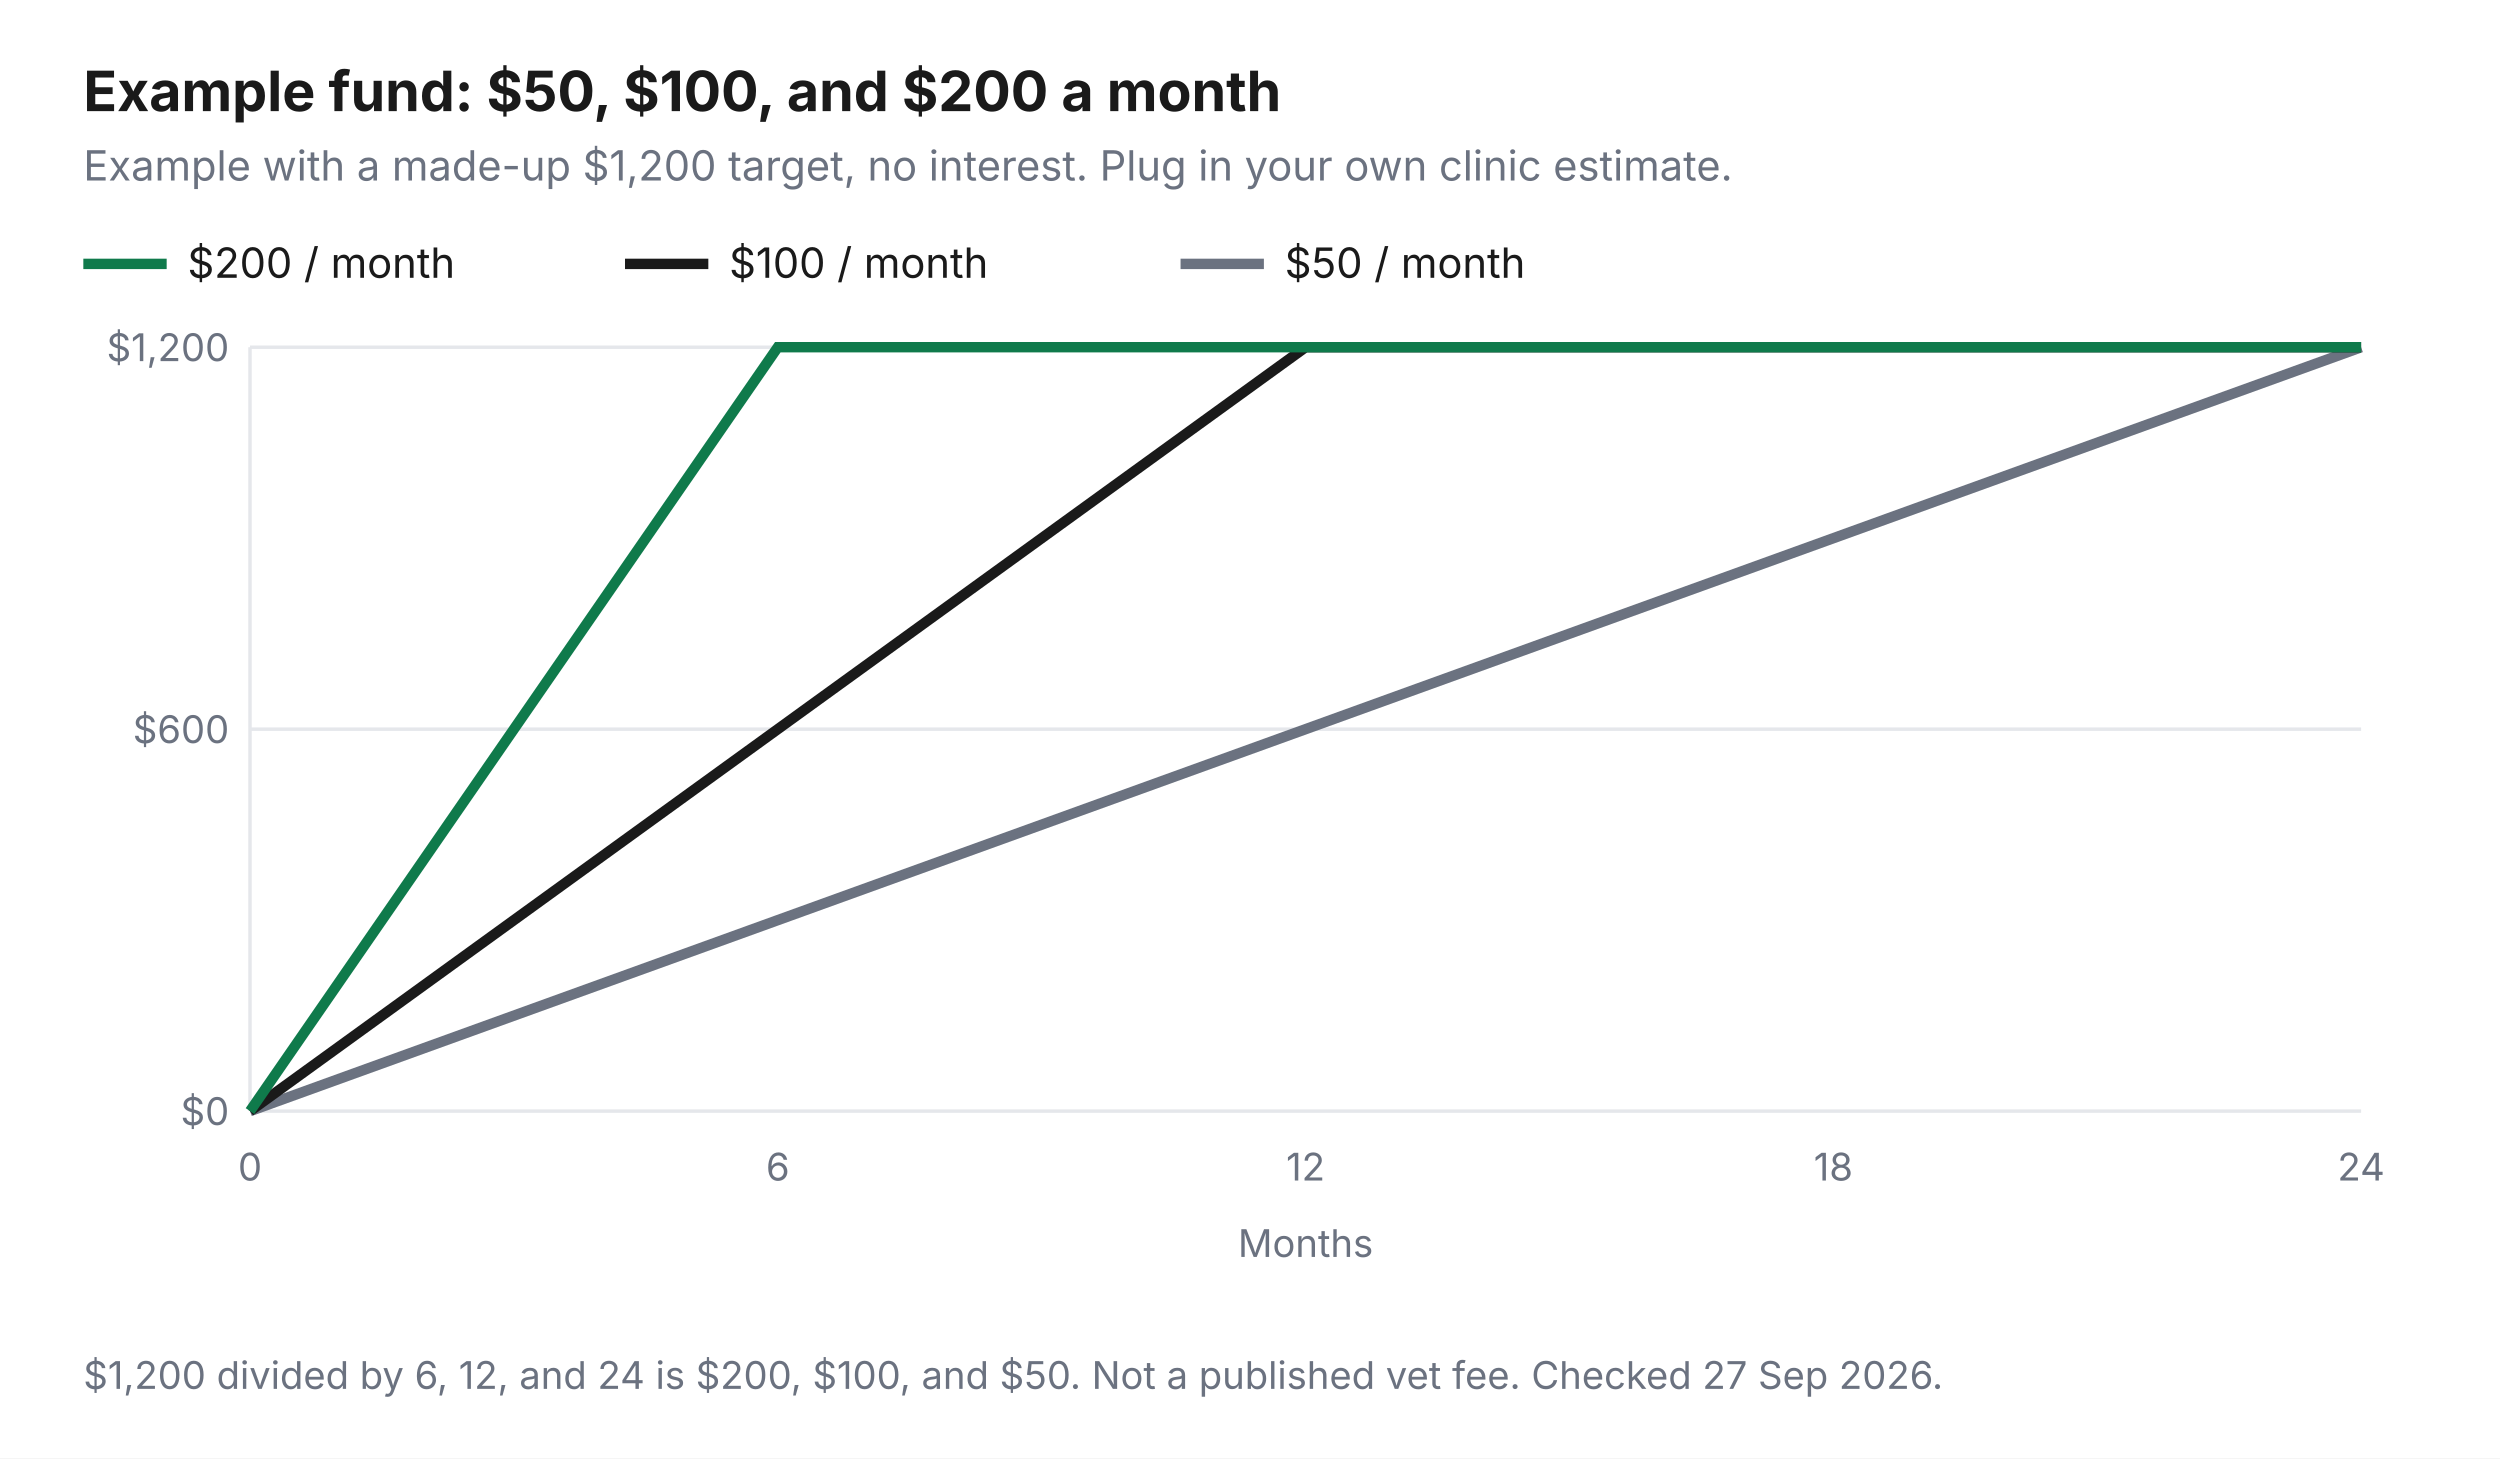
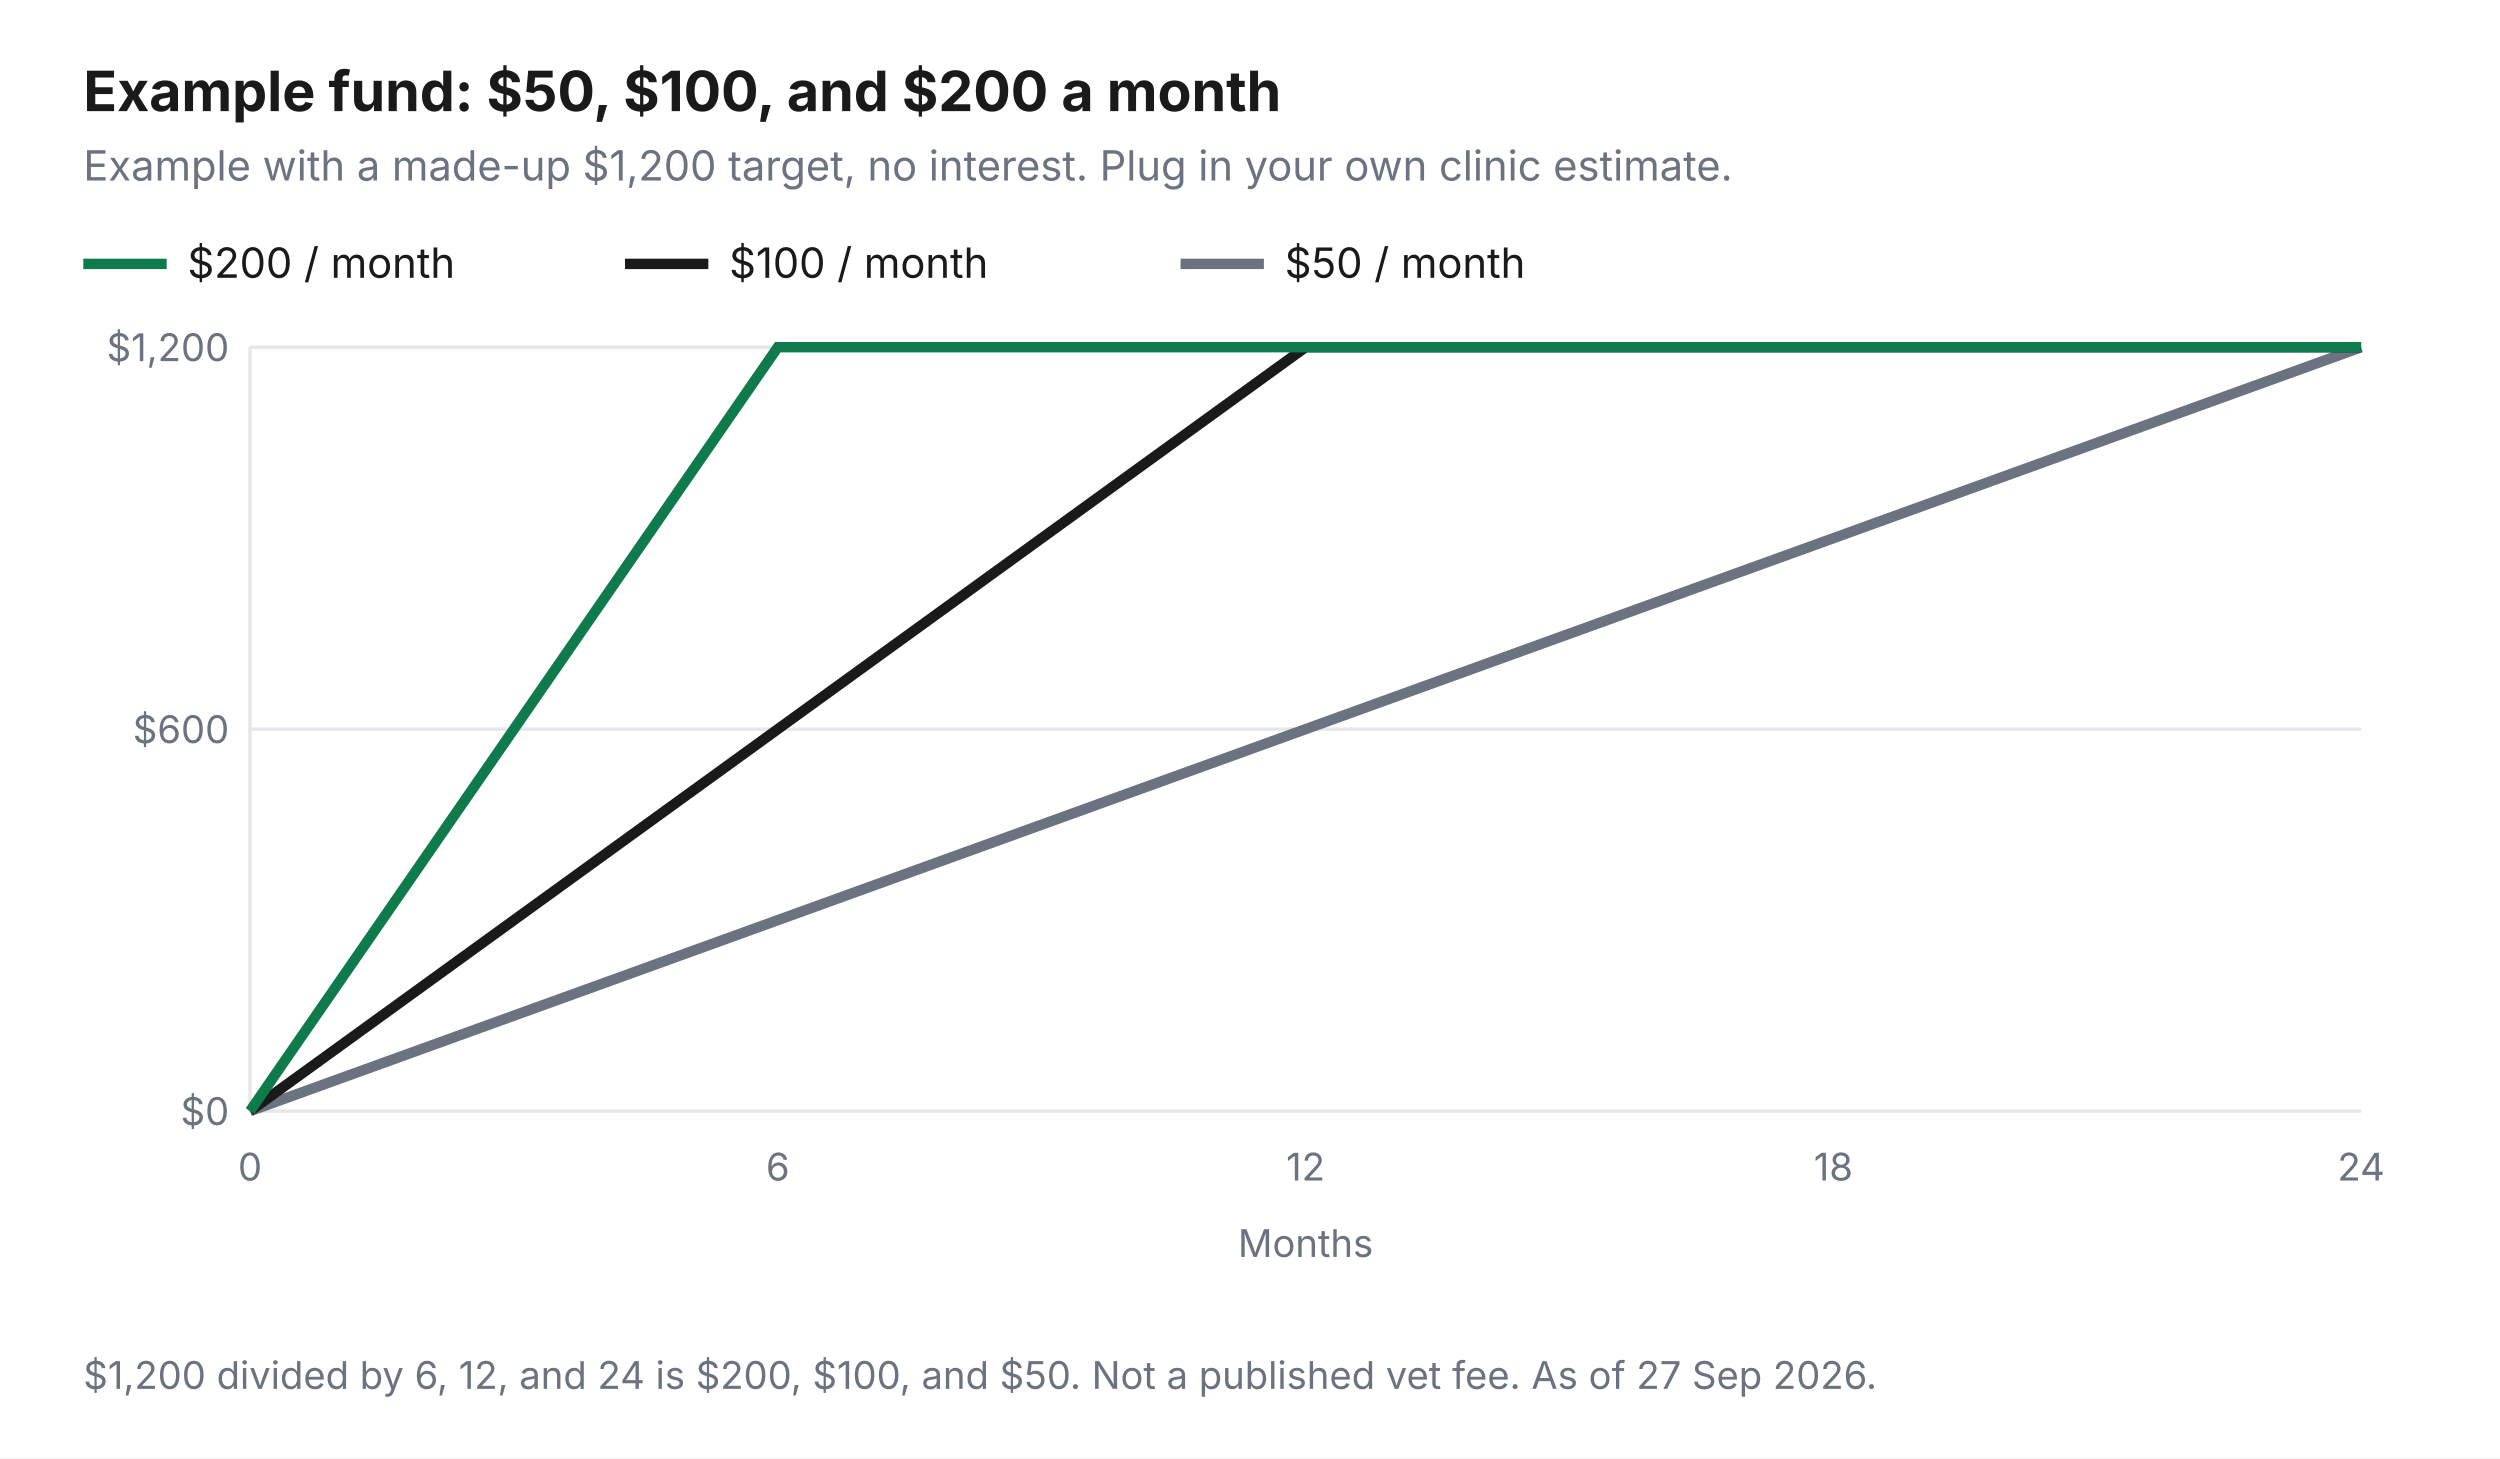
<svg xmlns="http://www.w3.org/2000/svg" viewBox="0 0 720 420" role="img">
  <rect width="720" height="420" fill="#FFFFFF" />
  <text x="24" y="32" font-family="Inter, Arial, sans-serif" font-size="16" font-weight="700" fill="#1A1A1A">Example fund: $50, $100, and $200 a month</text>
  <text x="24" y="52" font-family="Inter, Arial, sans-serif" font-size="12" fill="#6B7280">Example with a made-up $1,200 target, no interest. Plug in your own clinic estimate.</text>
  <g font-family="Inter, Arial, sans-serif" font-size="12" fill="#1A1A1A">
    <line x1="24" y1="76" x2="48" y2="76" stroke="#0F7A4B" stroke-width="3" />
    <text x="54" y="80">$200 / month</text>
    <line x1="180" y1="76" x2="204" y2="76" stroke="#1A1A1A" stroke-width="3" />
    <text x="210" y="80">$100 / month</text>
    <line x1="340" y1="76" x2="364" y2="76" stroke="#6B7280" stroke-width="3" />
    <text x="370" y="80">$50 / month</text>
  </g>
  <line x1="72" y1="100" x2="72" y2="320" stroke="#E5E7EB" />
  <line x1="72" y1="320" x2="680" y2="320" stroke="#E5E7EB" />
  <line x1="72" y1="100" x2="680" y2="100" stroke="#E5E7EB" />
  <line x1="72" y1="210" x2="680" y2="210" stroke="#E5E7EB" />
  <g font-family="Inter, Arial, sans-serif" font-size="11" fill="#6B7280">
    <text x="66" y="324" text-anchor="end">$0</text>
    <text x="66" y="214" text-anchor="end">$600</text>
    <text x="66" y="104" text-anchor="end">$1,200</text>
    <text x="72" y="340" text-anchor="middle">0</text>
    <text x="224" y="340" text-anchor="middle">6</text>
    <text x="376" y="340" text-anchor="middle">12</text>
    <text x="528" y="340" text-anchor="middle">18</text>
    <text x="680" y="340" text-anchor="middle">24</text>
    <text x="376" y="362" text-anchor="middle">Months</text>
  </g>
  <polyline fill="none" stroke="#6B7280" stroke-width="3" points="72,320 224,265 376,210 528,155 680,100" />
  <polyline fill="none" stroke="#1A1A1A" stroke-width="3" points="72,320 224,210 376,100 528,100 680,100" />
  <polyline fill="none" stroke="#0F7A4B" stroke-width="3" points="72,320 224,100 376,100 528,100 680,100" />
-   <text x="24" y="400" font-family="Inter, Arial, sans-serif" font-size="11" fill="#6B7280">$1,200 divided by 6, 12, and 24 is $200, $100, and $50. Not a published vet fee. Checked 27 Sep 2026.</text>
+   <text x="24" y="400" font-family="Inter, Arial, sans-serif" font-size="11" fill="#6B7280">$1,200 divided by 6, 12, and 24 is $200, $100, and $50. Not a published vet fee. As of 27 Sep 2026.</text>
</svg>
